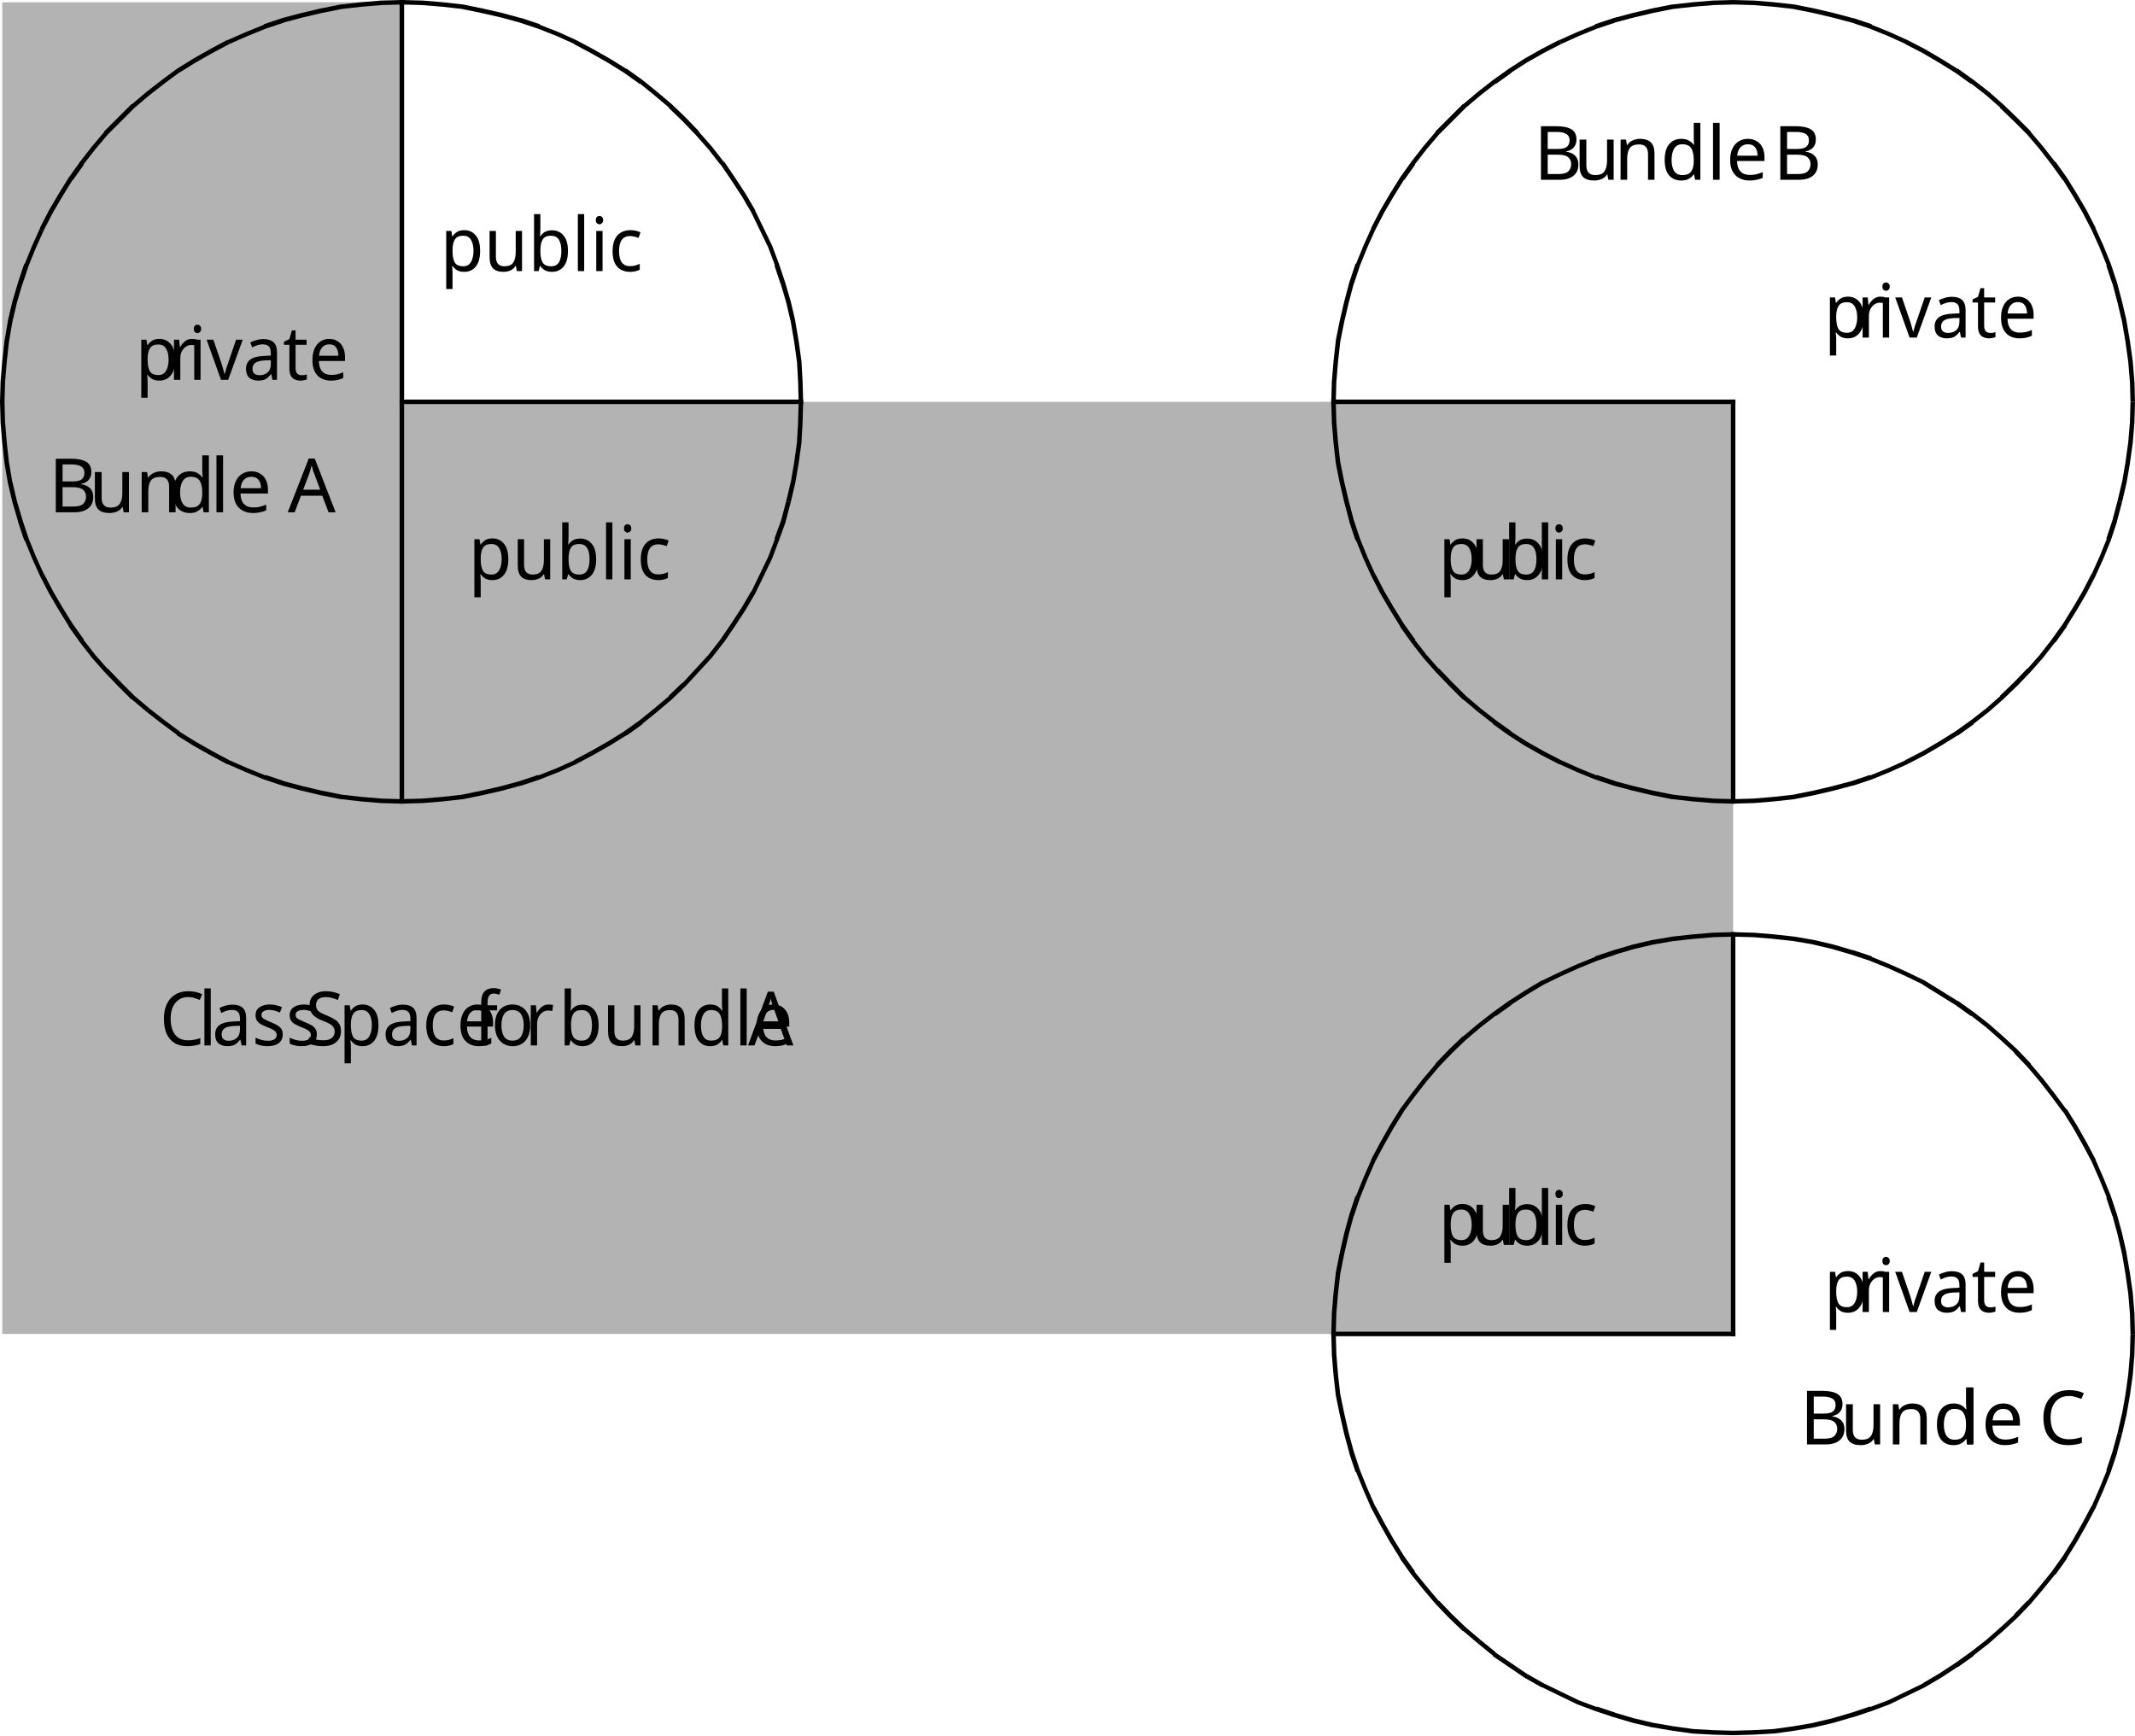
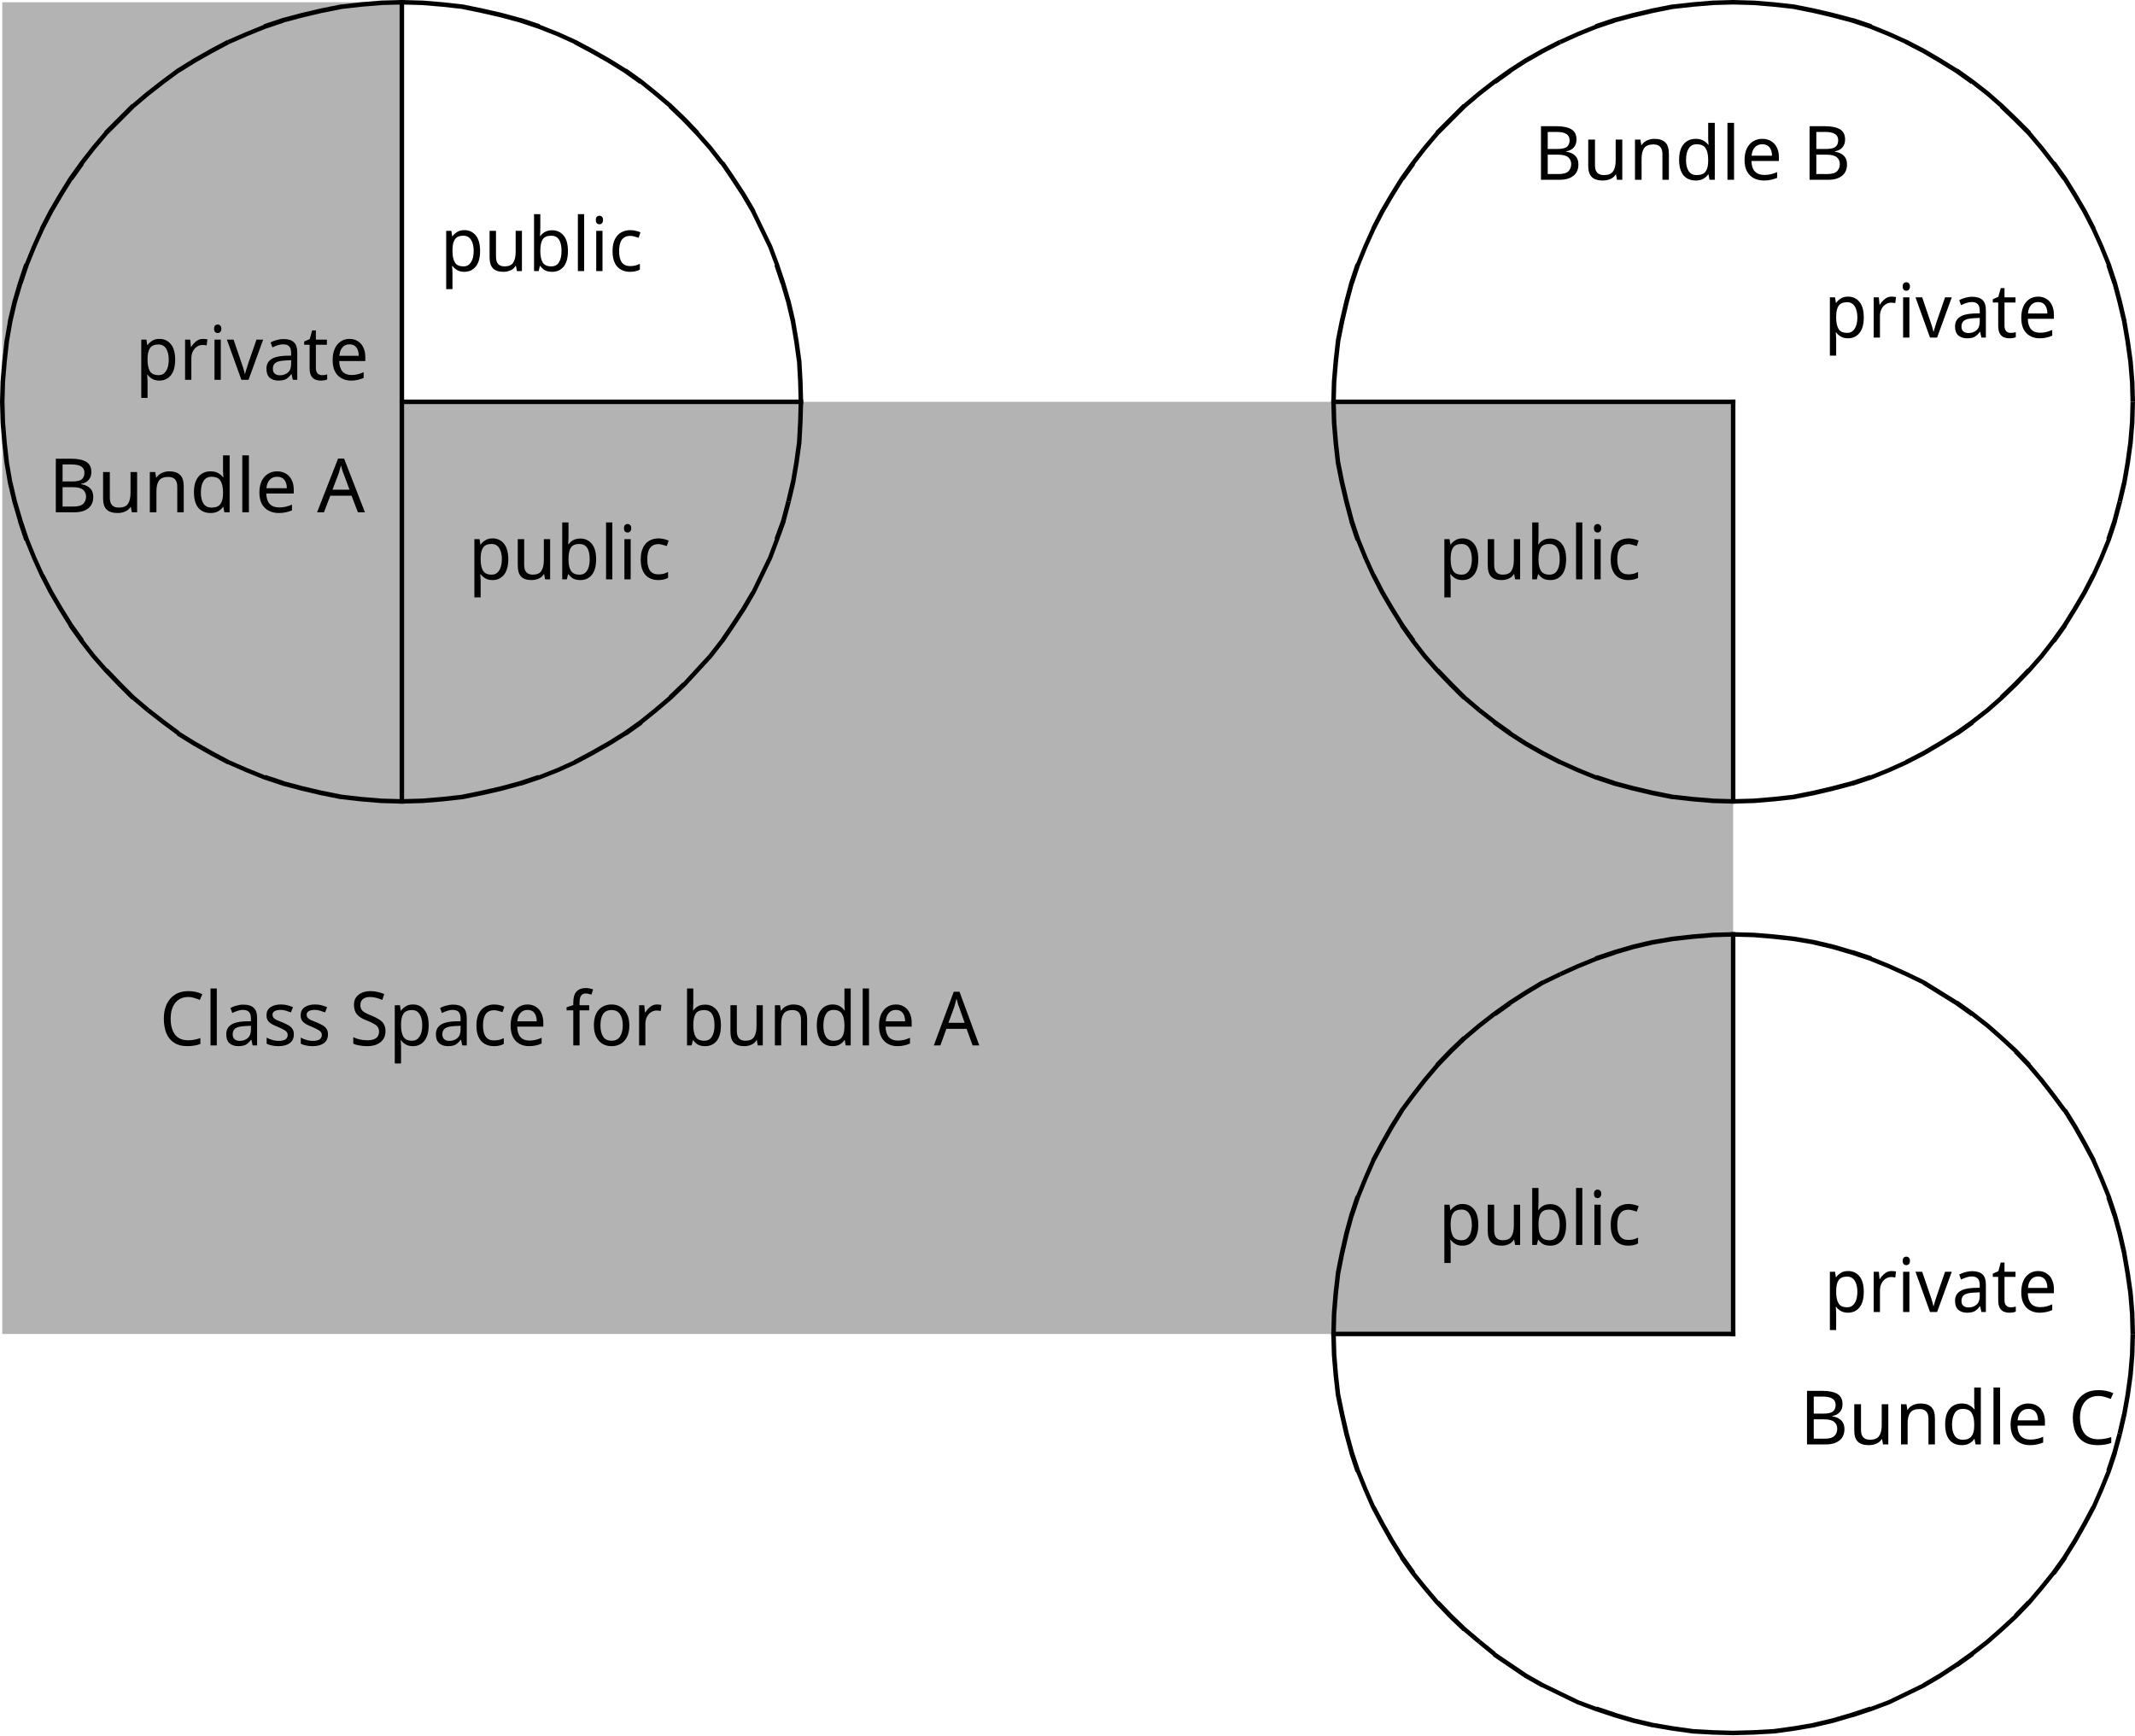
- <svg xmlns="http://www.w3.org/2000/svg" version="1.1" id="Layer_1" x="0px" y="0px" width="227.28px" height="184.74px" viewBox="0 0 227.28 184.74" style="enable-background:new 0 0 227.28 184.74;" xml:space="preserve">
-   <polyline style="fill-rule:evenodd;clip-rule:evenodd;fill:#B3B3B3;" points="0.24,0.24 42.78,0.24 42.78,42.78 184.5,42.78   184.5,142.02 0.24,142.02 " />
+ <svg xmlns="http://www.w3.org/2000/svg" version="1.1" id="Layer_1" x="0px" y="0px" width="227.279px" height="184.74px" viewBox="0 0 227.279 184.74" enable-background="new 0 0 227.279 184.74" xml:space="preserve">
+   <polyline fill="#B3B3B3" points="0.24,0.24 42.78,0.24 42.78,42.78 184.5,42.78 184.5,142.021 0.24,142.021 " />
  <polyline points="85.02,42.78 84.96,40.62 84.84,38.46 84.84,38.52 84.54,36.36 84.18,34.26 83.7,32.22 83.1,30.18 83.1,30.24   82.44,28.26 82.5,28.26 81.78,26.34 79.98,22.62 78.96,20.88 77.82,19.14 76.68,17.46 76.68,17.52 75.42,15.9 74.04,14.34   72.66,12.9 71.16,11.46 71.22,11.46 69.66,10.14 68.1,8.88 68.1,8.94 66.42,7.74 64.68,6.66 62.88,5.64 61.08,4.68 61.14,4.68   59.28,3.84 57.3,3.06 55.32,2.4 53.34,1.86 51.24,1.38 49.2,0.96 49.26,0.96 47.1,0.72 44.94,0.54 42.78,0.48 40.56,0.54   40.62,0.54 38.46,0.72 36.36,0.96 34.26,1.38 32.22,1.86 30.18,2.4 30.24,2.4 28.26,3.06 26.34,3.84 24.42,4.68 24.18,4.26   24.24,4.26 26.16,3.42 28.08,2.64 28.08,2.58 30.06,1.92 32.1,1.38 34.14,0.9 36.24,0.48 36.3,0.48 38.4,0.24 40.56,0.06 42.78,0   44.94,0.06 45,0.06 47.16,0.24 49.32,0.48 51.36,0.9 53.46,1.38 55.44,1.92 55.5,1.92 57.48,2.58 57.48,2.64 59.46,3.42 61.32,4.26   63.12,5.22 64.92,6.24 66.66,7.32 66.72,7.32 68.4,8.52 69.96,9.78 71.52,11.1 73.02,12.54 74.4,13.98 74.4,14.04 75.78,15.6   77.04,17.22 77.1,17.22 78.24,18.9 79.38,20.64 80.4,22.38 80.4,22.44 82.2,26.16 82.92,28.08 83.58,30.06 84.18,32.1 84.66,34.14   84.66,34.2 85.02,36.3 85.32,38.46 85.44,40.62 85.5,42.78 " />
  <polyline points="24.42,4.68 22.62,5.64 20.82,6.66 19.08,7.74 19.14,7.68 17.52,8.88 15.9,10.14 14.34,11.46 11.46,14.34   10.14,15.9 8.88,17.52 8.94,17.52 7.74,19.2 7.74,19.14 6.66,20.88 5.64,22.62 4.68,24.48 3.84,26.34 3.06,28.26 2.4,30.24   2.4,30.18 1.8,32.22 1.32,34.26 0.96,36.36 0.72,38.52 0.54,40.68 0.54,40.62 0.48,42.78 0.54,44.94 0.72,47.1 0.96,49.26   1.32,51.36 1.32,51.3 1.8,53.34 2.4,55.38 3.06,57.36 3.84,59.28 4.68,61.14 4.68,61.08 5.64,62.94 6.66,64.68 7.74,66.42   8.94,68.1 8.88,68.1 10.14,69.72 11.46,71.22 11.46,71.16 12.9,72.66 14.34,74.1 15.9,75.42 15.6,75.78 14.04,74.46 13.98,74.46   12.54,73.02 11.1,71.52 9.78,70.02 8.52,68.4 7.32,66.72 7.32,66.66 6.24,64.92 5.22,63.18 4.26,61.32 3.42,59.46 2.64,57.54   2.58,57.54 1.92,55.56 1.92,55.5 1.32,53.46 0.84,51.42 0.48,49.32 0.24,47.16 0.06,45 0.06,44.94 0,42.78 0.06,40.62 0.24,38.46   0.48,36.3 0.84,34.2 0.84,34.14 1.32,32.1 1.92,30.06 2.58,28.08 2.64,28.08 3.42,26.16 4.26,24.3 4.26,24.24 5.22,22.38   6.24,20.64 7.32,18.9 8.52,17.22 9.78,15.6 11.1,14.04 11.1,13.98 13.98,11.1 14.04,11.1 15.6,9.78 17.22,8.52 18.84,7.32   20.58,6.24 22.38,5.22 24.18,4.26 " />
  <polyline points="15.9,75.42 17.52,76.68 19.14,77.88 19.08,77.88 20.82,78.96 22.62,79.98 24.42,80.94 26.34,81.78 28.26,82.56   28.26,82.5 30.24,83.16 30.18,83.16 32.22,83.7 34.26,84.18 36.36,84.6 38.46,84.84 40.62,85.02 40.56,85.02 42.78,85.08   44.94,85.02 47.1,84.84 49.26,84.6 49.2,84.6 51.24,84.18 53.34,83.7 55.32,83.16 57.3,82.5 57.3,82.56 59.28,81.78 61.14,80.94   61.08,80.94 62.88,79.98 64.68,78.96 66.42,77.88 68.1,76.68 69.66,75.42 71.22,74.1 71.16,74.1 72.66,72.66 72.66,72.72   75.42,69.72 76.68,68.1 77.82,66.42 78.96,64.68 79.98,62.94 79.98,63 81.78,59.28 82.5,57.36 82.44,57.36 83.16,55.38 83.7,53.34   84.18,53.46 83.64,55.5 83.64,55.56 82.92,57.54 82.2,59.46 80.4,63.18 79.38,64.92 78.24,66.66 77.1,68.34 77.04,68.4 75.78,70.02   73.02,73.02 71.52,74.46 69.96,75.78 68.4,77.04 68.4,77.1 66.72,78.3 66.66,78.3 64.92,79.38 63.12,80.4 61.32,81.36 59.46,82.2   57.48,82.98 55.5,83.64 55.44,83.64 53.46,84.18 51.36,84.66 49.32,85.08 47.16,85.32 45,85.5 44.94,85.5 42.78,85.56 40.56,85.5   38.4,85.32 36.3,85.08 36.24,85.08 34.14,84.66 32.1,84.18 30.06,83.64 28.08,82.98 26.16,82.2 24.24,81.36 24.18,81.36 22.38,80.4   20.58,79.38 18.84,78.3 18.84,78.24 17.22,77.04 15.6,75.78 " />
  <polyline points="83.7,53.34 84.18,51.3 84.18,51.36 84.54,49.26 84.84,47.1 84.96,44.94 85.02,42.78 85.5,42.78 85.44,44.94   85.32,47.1 85.32,47.16 85.02,49.32 84.66,51.42 84.18,53.46 " />
-   <text transform="matrix(1 0 0 1.0522 14.4004 40.4404)">
-     <tspan x="0" y="0" style="font-family:'ProductusOSGiBookc'; font-size:7.584;">p</tspan>
-     <tspan x="3.481" y="0" style="font-family:'ProductusOSGiBookc'; font-size:7.584;">r</tspan>
-     <tspan x="5.635" y="0" style="font-family:'ProductusOSGiBookc'; font-size:7.584;">ivate</tspan>
-   </text>
-   <text transform="matrix(1 0 0 1.0522 46.8604 28.8604)" style="font-family:'ProductusOSGiBookc'; font-size:7.584;">public</text>
-   <rect x="42.54" width="0.48" height="0.24" />
-   <rect x="42.54" y="0.24" width="0.48" height="85.32" />
-   <rect x="42.54" y="42.54" width="0.24" height="0.48" />
-   <rect x="42.78" y="42.54" width="42.72" height="0.48" />
+   <text transform="matrix(0.9504 0 0 1 14.4006 40.4404)" font-family="'ProductusOSGiBookc'" font-size="7.98">private</text>
+   <text transform="matrix(0.9504 0 0 1 46.8606 28.8604)" font-family="'ProductusOSGiBookc'" font-size="7.98">public</text>
+   <rect x="42.54" width="0.479" height="0.24" />
+   <rect x="42.54" y="0.24" width="0.479" height="85.32" />
+   <rect x="42.54" y="42.54" width="0.239" height="0.48" />
+   <rect x="42.78" y="42.54" width="42.721" height="0.48" />
  <polyline points="226.8,42.78 226.74,40.62 226.74,40.68 226.56,38.52 226.26,36.36 225.9,34.26 225.42,32.22 224.88,30.18   224.88,30.24 224.22,28.26 224.28,28.26 223.5,26.34 222.661,24.48 221.701,22.62 220.68,20.88 219.6,19.14 219.6,19.2 218.4,17.52   217.14,15.9 215.82,14.34 214.38,12.9 212.88,11.46 212.94,11.46 211.44,10.14 209.82,8.88 209.82,8.94 208.14,7.74 206.4,6.66   204.661,5.64 202.8,4.68 202.86,4.68 201,3.84 199.081,3.06 197.1,2.4 195.06,1.86 193.02,1.38 190.92,0.96 190.98,0.96   188.82,0.72 186.661,0.54 184.5,0.48 182.34,0.54 182.4,0.54 180.24,0.72 178.081,0.96 175.98,1.38 173.94,1.86 171.9,2.4   171.96,2.4 169.98,3.06 168.06,3.84 166.201,4.68 165.96,4.26 166.02,4.26 167.88,3.42 169.8,2.64 169.8,2.58 171.78,1.92   173.82,1.38 175.86,0.9 177.96,0.48 178.02,0.48 180.18,0.24 182.34,0.06 184.5,0 186.661,0.06 186.72,0.06 188.88,0.24   191.041,0.48 193.14,0.9 195.18,1.38 197.22,1.92 197.28,1.92 199.26,2.58 199.26,2.64 201.18,3.42 203.041,4.26 204.9,5.22   206.64,6.24 208.38,7.32 208.44,7.32 210.121,8.52 211.74,9.78 213.24,11.1 214.74,12.54 216.18,13.98 216.18,14.04 217.5,15.6   218.76,17.22 218.82,17.22 220.02,18.9 221.1,20.64 222.121,22.38 223.081,24.24 223.081,24.3 223.92,26.16 224.701,28.08   225.36,30.06 225.9,32.1 226.38,34.14 226.38,34.2 226.74,36.3 227.041,38.46 227.22,40.62 227.28,42.78 " />
  <polyline points="166.201,4.68 164.34,5.64 162.541,6.66 160.86,7.74 160.92,7.74 159.24,8.94 159.24,8.88 157.621,10.14   156.06,11.46 153.18,14.34 151.86,15.9 150.6,17.52 150.661,17.52 149.46,19.2 149.46,19.14 148.38,20.88 147.36,22.62 146.4,24.48   145.56,26.34 144.78,28.26 144.121,30.24 144.121,30.18 143.581,32.22 143.1,34.26 142.68,36.36 142.44,38.52 142.26,40.68   142.26,40.62 142.201,42.78 142.26,44.94 142.44,47.1 142.68,49.26 142.68,49.2 143.1,51.3 143.581,53.34 144.121,55.38   144.78,57.36 145.56,59.28 146.4,61.14 146.4,61.08 147.36,62.94 148.38,64.68 149.46,66.42 150.661,68.1 150.6,68.1 151.86,69.72   153.18,71.22 153.18,71.16 154.621,72.66 156.06,74.1 157.621,75.42 157.32,75.78 155.76,74.46 155.701,74.46 154.26,73.02   152.82,71.52 151.5,70.02 150.24,68.4 149.041,66.72 149.041,66.66 147.96,64.92 146.94,63.18 145.98,61.32 145.14,59.46   144.36,57.54 144.3,57.54 143.64,55.56 143.64,55.5 143.1,53.46 142.621,51.42 142.201,49.32 141.96,47.16 141.78,45 141.78,44.94   141.72,42.78 141.78,40.62 141.96,38.46 142.201,36.3 142.201,36.24 142.621,34.14 143.1,32.1 143.64,30.06 144.3,28.08   144.36,28.08 145.14,26.16 145.98,24.3 145.98,24.24 146.94,22.38 147.96,20.64 149.041,18.9 150.24,17.22 151.5,15.6 152.82,14.04   152.82,13.98 155.701,11.1 155.76,11.1 157.32,9.78 158.94,8.52 160.621,7.32 162.3,6.24 164.1,5.22 165.96,4.26 " />
  <polyline points="157.621,75.42 159.24,76.68 160.92,77.88 160.86,77.88 162.541,78.96 164.34,79.98 166.201,80.94 168.06,81.78   169.98,82.56 169.98,82.5 171.96,83.16 171.9,83.16 173.94,83.7 175.98,84.18 178.081,84.6 180.24,84.84 182.4,85.02 182.34,85.02   184.5,85.08 186.661,85.02 188.82,84.84 190.98,84.6 190.92,84.6 193.02,84.18 195.06,83.7 197.1,83.16 199.081,82.5 199.081,82.56   201,81.78 202.86,80.94 202.8,80.94 204.661,79.98 206.4,78.96 208.14,77.88 209.82,76.68 211.44,75.42 212.94,74.1 212.88,74.1   214.38,72.66 215.82,71.16 215.82,71.22 217.14,69.72 218.4,68.1 219.6,66.42 220.68,64.68 221.701,62.94 222.661,61.08   222.661,61.14 223.5,59.28 224.28,57.36 224.22,57.36 224.88,55.38 225.42,53.34 225.9,53.46 225.36,55.5 225.36,55.56   224.701,57.54 223.92,59.46 223.081,61.32 222.121,63.18 221.1,64.92 220.02,66.66 220.02,66.72 218.82,68.4 218.76,68.4   217.5,70.02 216.18,71.52 214.74,73.02 213.24,74.46 211.74,75.78 210.121,77.04 210.121,77.1 208.44,78.3 208.38,78.3   206.64,79.38 204.9,80.4 203.041,81.36 201.18,82.2 199.26,82.98 197.28,83.64 197.22,83.64 195.18,84.18 193.14,84.66   191.041,85.08 188.88,85.32 186.72,85.5 186.661,85.5 184.5,85.56 182.34,85.5 180.18,85.32 178.02,85.08 177.96,85.08   175.86,84.66 173.82,84.18 171.78,83.64 169.8,82.98 167.88,82.2 166.02,81.36 165.96,81.36 164.1,80.4 162.3,79.38 160.621,78.3   158.94,77.1 158.94,77.04 157.32,75.78 " />
  <polyline points="225.42,53.34 225.9,51.3 225.9,51.36 226.26,49.26 226.56,47.1 226.74,44.94 226.8,42.78 227.28,42.78   227.22,44.94 227.22,45 227.041,47.16 226.74,49.32 226.38,51.42 225.9,53.46 " />
  <rect x="184.26" y="42.54" width="0.479" height="0.24" />
  <rect x="184.26" y="42.78" width="0.479" height="42.78" />
  <rect x="141.72" y="42.54" width="0.24" height="0.48" />
  <rect x="141.96" y="42.54" width="42.779" height="0.48" />
-   <text transform="matrix(1 0 0 1.0522 153.1206 61.6802)">
-     <tspan x="0" y="0" style="font-family:'ProductusOSGiBookc'; font-size:7.584;">p</tspan>
-     <tspan x="3.474" y="0" style="font-family:'ProductusOSGiBookc'; font-size:7.584;">u</tspan>
-     <tspan x="6.894" y="0" style="font-family:'ProductusOSGiBookc'; font-size:7.584;">b</tspan>
-     <tspan x="10.375" y="0" style="font-family:'ProductusOSGiBookc'; font-size:7.584;">l</tspan>
-     <tspan x="11.869" y="0" style="font-family:'ProductusOSGiBookc'; font-size:7.584;">i</tspan>
-     <tspan x="13.317" y="0" style="font-family:'ProductusOSGiBookc'; font-size:7.584;">c</tspan>
-   </text>
-   <text transform="matrix(1 0 0 1.0522 194.1597 35.9399)">
-     <tspan x="0" y="0" style="font-family:'ProductusOSGiBookc'; font-size:7.584;">p</tspan>
-     <tspan x="3.481" y="0" style="font-family:'ProductusOSGiBookc'; font-size:7.584;">r</tspan>
-     <tspan x="5.635" y="0" style="font-family:'ProductusOSGiBookc'; font-size:7.584;">ivate</tspan>
-   </text>
-   <polyline points="226.8,142.02 226.74,139.8 226.74,139.86 226.56,137.7 226.26,135.6 225.9,133.5 225.42,131.4 224.88,129.42   224.88,129.48 224.22,127.5 224.28,127.5 223.5,125.58 222.661,123.66 221.701,121.86 220.68,120.06 219.6,118.32 219.6,118.38   218.4,116.76 217.14,115.14 215.82,113.58 214.38,112.08 214.44,112.08 212.94,110.7 211.44,109.38 209.82,108.12 209.82,108.18   208.14,106.98 204.661,104.82 204.72,104.82 202.86,103.92 201,103.08 199.081,102.3 197.1,101.64 195.06,101.04 193.02,100.56   193.081,100.56 190.98,100.2 188.82,99.96 186.661,99.78 184.5,99.72 182.34,99.78 182.4,99.78 180.24,99.96 178.081,100.2   175.98,100.56 173.94,101.04 171.9,101.64 171.96,101.64 169.98,102.3 168.06,103.08 166.201,103.92 166.02,103.5 167.88,102.66   169.8,101.88 169.8,101.82 171.78,101.16 173.82,100.56 175.86,100.08 175.92,100.08 178.02,99.72 180.18,99.48 182.34,99.3   184.5,99.24 186.661,99.3 186.72,99.3 188.88,99.48 191.041,99.72 193.14,100.08 195.18,100.56 197.22,101.16 197.28,101.16   199.26,101.82 199.26,101.88 201.18,102.66 203.041,103.5 204.9,104.4 208.38,106.56 208.44,106.56 210.121,107.76 211.74,109.02   213.24,110.34 214.74,111.72 216.18,113.22 216.18,113.28 217.5,114.84 218.76,116.46 219.96,118.08 220.02,118.08 221.1,119.82   222.121,121.62 223.081,123.42 223.081,123.48 223.92,125.4 224.701,127.32 225.36,129.3 225.9,131.28 226.38,133.38 226.38,133.44   226.74,135.54 227.041,137.64 227.22,139.8 227.28,142.02 " />
-   <polyline points="166.201,103.92 164.34,104.82 162.541,105.9 160.86,106.98 160.92,106.98 159.24,108.18 159.24,108.12   157.621,109.38 156.06,110.7 154.621,112.08 153.18,113.58 151.86,115.14 150.6,116.76 149.4,118.38 149.46,118.32 148.38,120.06   147.36,121.86 146.4,123.66 145.56,125.58 144.78,127.5 144.121,129.48 144.121,129.42 143.581,131.4 143.1,133.5 142.68,135.6   142.44,137.7 142.26,139.86 142.26,139.8 142.201,142.02 142.26,144.18 142.44,146.34 142.68,148.5 142.68,148.44 143.1,150.48   143.581,152.58 144.121,154.56 144.78,156.54 145.56,158.46 146.4,160.38 146.4,160.32 147.36,162.12 148.38,163.92 149.46,165.66   150.661,167.34 150.6,167.34 151.86,168.9 153.18,170.46 153.18,170.4 154.621,171.9 156.06,173.28 157.621,174.6 157.32,174.96   155.76,173.64 155.701,173.64 154.26,172.26 152.82,170.76 151.5,169.2 150.24,167.64 149.041,165.96 149.041,165.9 147.96,164.16   146.94,162.36 145.98,160.56 145.14,158.64 144.36,156.72 144.3,156.72 143.64,154.74 143.64,154.68 143.1,152.7 142.621,150.6   142.201,148.56 141.96,146.4 141.78,144.24 141.78,144.18 141.72,142.02 141.78,139.8 141.96,137.64 142.201,135.54 142.201,135.48   142.621,133.38 143.1,131.28 143.64,129.3 144.3,127.32 144.36,127.32 145.14,125.4 145.98,123.48 145.98,123.42 146.94,121.62   147.96,119.82 149.041,118.08 150.24,116.46 151.5,114.84 152.82,113.28 152.82,113.22 154.26,111.72 155.701,110.34 155.76,110.34   157.32,109.02 158.94,107.76 160.621,106.56 162.3,105.48 164.1,104.4 164.161,104.4 166.02,103.5 " />
-   <polyline points="157.621,174.6 159.24,175.92 159.18,175.92 162.541,178.2 164.34,179.22 168.06,181.02 169.98,181.74   169.98,181.68 171.96,182.34 171.9,182.34 173.94,182.94 175.98,183.42 178.081,183.78 180.24,184.08 180.18,184.08 182.34,184.2   184.5,184.26 186.661,184.2 188.82,184.08 190.98,183.78 193.081,183.42 193.02,183.42 195.06,182.94 197.1,182.34 199.081,181.68   199.081,181.74 201,181.02 204.72,179.22 204.661,179.22 206.4,178.2 208.14,177.06 209.82,175.86 211.44,174.6 212.94,173.28   214.44,171.9 214.38,171.9 215.82,170.4 215.82,170.46 217.14,168.9 218.4,167.34 219.6,165.66 220.68,163.92 221.701,162.12   222.661,160.32 222.661,160.38 223.5,158.46 224.28,156.54 224.22,156.54 224.88,154.56 225.42,152.58 225.9,152.7 225.36,154.68   225.36,154.74 224.701,156.72 223.92,158.64 223.081,160.56 222.121,162.36 221.1,164.16 220.02,165.9 220.02,165.96 218.82,167.64   218.76,167.64 217.5,169.2 216.18,170.76 214.74,172.26 213.24,173.64 211.74,174.96 210.121,176.22 210.121,176.28 208.44,177.48   208.38,177.48 206.64,178.62 204.9,179.64 201.18,181.44 199.26,182.16 197.28,182.82 197.22,182.82 195.18,183.42 193.14,183.9   191.041,184.26 188.88,184.56 188.82,184.56 186.661,184.68 184.5,184.74 182.34,184.68 180.18,184.56 178.02,184.26 175.92,183.9   175.86,183.9 173.82,183.42 171.78,182.82 169.8,182.16 167.88,181.44 164.161,179.64 164.1,179.64 162.3,178.62 158.94,176.34   158.94,176.28 157.32,174.96 " />
-   <polyline points="225.42,152.58 225.9,150.48 225.9,150.54 226.26,148.5 226.56,146.34 226.74,144.18 226.8,142.02 227.28,142.02   227.22,144.18 227.22,144.24 227.041,146.4 226.74,148.56 226.38,150.6 225.9,152.7 " />
+   <text transform="matrix(0.9504 0 0 1 153.1204 61.6797)" font-family="'ProductusOSGiBookc'" font-size="7.98">public</text>
+   <text transform="matrix(0.9504 0 0 1 194.1594 35.9395)" font-family="'ProductusOSGiBookc'" font-size="7.98">private</text>
+   <polyline points="226.8,142.021 226.74,139.8 226.74,139.86 226.56,137.7 226.26,135.601 225.9,133.5 225.42,131.399 224.88,129.42   224.88,129.479 224.22,127.5 224.28,127.5 223.5,125.58 222.661,123.66 221.701,121.86 220.68,120.06 219.6,118.319 219.6,118.38   218.4,116.76 217.14,115.14 215.82,113.58 214.38,112.08 214.44,112.08 212.94,110.7 211.44,109.38 209.82,108.12 209.82,108.181   208.14,106.979 204.661,104.819 204.72,104.819 202.86,103.92 201,103.08 199.081,102.3 197.1,101.64 195.06,101.04 193.02,100.56   193.081,100.56 190.98,100.2 188.82,99.96 186.661,99.78 184.5,99.72 182.34,99.78 182.4,99.78 180.24,99.96 178.081,100.2   175.98,100.56 173.94,101.04 171.9,101.64 171.96,101.64 169.98,102.3 168.06,103.08 166.201,103.92 166.02,103.5 167.88,102.66   169.8,101.88 169.8,101.819 171.78,101.16 173.82,100.56 175.86,100.08 175.92,100.08 178.02,99.72 180.18,99.479 182.34,99.3   184.5,99.24 186.661,99.3 186.72,99.3 188.88,99.479 191.041,99.72 193.14,100.08 195.18,100.56 197.22,101.16 197.28,101.16   199.26,101.819 199.26,101.88 201.18,102.66 203.041,103.5 204.9,104.399 208.38,106.56 208.44,106.56 210.121,107.76   211.74,109.021 213.24,110.34 214.74,111.72 216.18,113.22 216.18,113.28 217.5,114.84 218.76,116.46 219.96,118.08 220.02,118.08   221.1,119.819 222.121,121.62 223.081,123.42 223.081,123.479 223.92,125.399 224.701,127.319 225.36,129.3 225.9,131.28   226.38,133.38 226.38,133.44 226.74,135.54 227.041,137.64 227.22,139.8 227.28,142.021 " />
+   <polyline points="166.201,103.92 164.34,104.819 162.541,105.899 160.86,106.979 160.92,106.979 159.24,108.181 159.24,108.12   157.621,109.38 156.06,110.7 154.621,112.08 153.18,113.58 151.86,115.14 150.6,116.76 149.4,118.38 149.46,118.319 148.38,120.06   147.36,121.86 146.4,123.66 145.56,125.58 144.78,127.5 144.121,129.479 144.121,129.42 143.581,131.399 143.1,133.5   142.68,135.601 142.44,137.7 142.26,139.86 142.26,139.8 142.201,142.021 142.26,144.181 142.44,146.34 142.68,148.5 142.68,148.44   143.1,150.479 143.581,152.58 144.121,154.56 144.78,156.54 145.56,158.46 146.4,160.38 146.4,160.319 147.36,162.12 148.38,163.92   149.46,165.66 150.661,167.34 150.6,167.34 151.86,168.899 153.18,170.46 153.18,170.399 154.621,171.899 156.06,173.28   157.621,174.601 157.32,174.96 155.76,173.64 155.701,173.64 154.26,172.26 152.82,170.76 151.5,169.2 150.24,167.64   149.041,165.96 149.041,165.899 147.96,164.16 146.94,162.36 145.98,160.56 145.14,158.64 144.36,156.72 144.3,156.72   143.64,154.74 143.64,154.681 143.1,152.7 142.621,150.601 142.201,148.56 141.96,146.399 141.78,144.24 141.78,144.181   141.72,142.021 141.78,139.8 141.96,137.64 142.201,135.54 142.201,135.479 142.621,133.38 143.1,131.28 143.64,129.3   144.3,127.319 144.36,127.319 145.14,125.399 145.98,123.479 145.98,123.42 146.94,121.62 147.96,119.819 149.041,118.08   150.24,116.46 151.5,114.84 152.82,113.28 152.82,113.22 154.26,111.72 155.701,110.34 155.76,110.34 157.32,109.021 158.94,107.76   160.621,106.56 162.3,105.479 164.1,104.399 164.161,104.399 166.02,103.5 " />
+   <polyline points="157.621,174.601 159.24,175.92 159.18,175.92 162.541,178.2 164.34,179.22 168.06,181.021 169.98,181.74   169.98,181.681 171.96,182.34 171.9,182.34 173.94,182.94 175.98,183.42 178.081,183.78 180.24,184.08 180.18,184.08 182.34,184.2   184.5,184.26 186.661,184.2 188.82,184.08 190.98,183.78 193.081,183.42 193.02,183.42 195.06,182.94 197.1,182.34 199.081,181.681   199.081,181.74 201,181.021 204.72,179.22 204.661,179.22 206.4,178.2 208.14,177.06 209.82,175.86 211.44,174.601 212.94,173.28   214.44,171.899 214.38,171.899 215.82,170.399 215.82,170.46 217.14,168.899 218.4,167.34 219.6,165.66 220.68,163.92   221.701,162.12 222.661,160.319 222.661,160.38 223.5,158.46 224.28,156.54 224.22,156.54 224.88,154.56 225.42,152.58 225.9,152.7   225.36,154.681 225.36,154.74 224.701,156.72 223.92,158.64 223.081,160.56 222.121,162.36 221.1,164.16 220.02,165.899   220.02,165.96 218.82,167.64 218.76,167.64 217.5,169.2 216.18,170.76 214.74,172.26 213.24,173.64 211.74,174.96 210.121,176.22   210.121,176.28 208.44,177.479 208.38,177.479 206.64,178.62 204.9,179.64 201.18,181.44 199.26,182.16 197.28,182.819   197.22,182.819 195.18,183.42 193.14,183.899 191.041,184.26 188.88,184.56 188.82,184.56 186.661,184.681 184.5,184.74   182.34,184.681 180.18,184.56 178.02,184.26 175.92,183.899 175.86,183.899 173.82,183.42 171.78,182.819 169.8,182.16   167.88,181.44 164.161,179.64 164.1,179.64 162.3,178.62 158.94,176.34 158.94,176.28 157.32,174.96 " />
+   <polyline points="225.42,152.58 225.9,150.479 225.9,150.54 226.26,148.5 226.56,146.34 226.74,144.181 226.8,142.021   227.28,142.021 227.22,144.181 227.22,144.24 227.041,146.399 226.74,148.56 226.38,150.601 225.9,152.7 " />
  <rect x="184.26" y="99.24" width="0.479" height="43.02" />
-   <rect x="141.72" y="141.78" width="43.02" height="0.48" />
-   <text transform="matrix(1 0 0 1.0522 153.1206 132.5405)">
-     <tspan x="0" y="0" style="font-family:'ProductusOSGiBookc'; font-size:7.584;">p</tspan>
-     <tspan x="3.474" y="0" style="font-family:'ProductusOSGiBookc'; font-size:7.584;">u</tspan>
-     <tspan x="6.894" y="0" style="font-family:'ProductusOSGiBookc'; font-size:7.584;">b</tspan>
-     <tspan x="10.375" y="0" style="font-family:'ProductusOSGiBookc'; font-size:7.584;">l</tspan>
-     <tspan x="11.869" y="0" style="font-family:'ProductusOSGiBookc'; font-size:7.584;">i</tspan>
-     <tspan x="13.317" y="0" style="font-family:'ProductusOSGiBookc'; font-size:7.584;">c</tspan>
-   </text>
-   <text transform="matrix(1 0 0 1.0522 194.1597 139.6802)">
-     <tspan x="0" y="0" style="font-family:'ProductusOSGiBookc'; font-size:7.584;">p</tspan>
-     <tspan x="3.481" y="0" style="font-family:'ProductusOSGiBookc'; font-size:7.584;">r</tspan>
-     <tspan x="5.635" y="0" style="font-family:'ProductusOSGiBookc'; font-size:7.584;">ivate</tspan>
-   </text>
-   <text transform="matrix(1 0 0 1.0522 49.8604 61.6802)" style="font-family:'ProductusOSGiBookc'; font-size:7.584;">public</text>
-   <text transform="matrix(1 0 0 1 5.1602 54.54)">
-     <tspan x="0" y="0" style="font-family:'ProductusSemibold'; font-size:7.98;">B</tspan>
-     <tspan x="4.317" y="0" style="font-family:'ProductusSemibold'; font-size:7.98;">un</tspan>
-     <tspan x="12.839" y="0" style="font-family:'ProductusSemibold'; font-size:7.98;">d</tspan>
-     <tspan x="17.212" y="0" style="font-family:'ProductusSemibold'; font-size:7.98;">le</tspan>
-     <tspan x="23.493" y="0" style="font-family:'ProductusSemibold'; font-size:7.98;"> </tspan>
-     <tspan x="25.472" y="0" style="font-family:'ProductusSemibold'; font-size:7.98;">A</tspan>
-     <tspan x="30.507" y="0" style="font-family:'ProductusSemibold'; font-size:7.98;"> </tspan>
-   </text>
-   <text transform="matrix(1 0 0 1 163.2603 19.1401)">
-     <tspan x="0" y="0" style="font-family:'ProductusSemibold'; font-size:7.98;">B</tspan>
-     <tspan x="4.27" y="0" style="font-family:'ProductusSemibold'; font-size:7.98;">u</tspan>
-     <tspan x="8.586" y="0" style="font-family:'ProductusSemibold'; font-size:7.98;">ndle</tspan>
-     <tspan x="23.444" y="0" style="font-family:'ProductusSemibold'; font-size:7.98;"> </tspan>
-     <tspan x="25.479" y="0" style="font-family:'ProductusSemibold'; font-size:7.98;">B</tspan>
-   </text>
-   <text transform="matrix(1 0 0 1 191.5806 153.7803)">
-     <tspan x="0" y="0" style="font-family:'ProductusSemibold'; font-size:7.98;">B</tspan>
-     <tspan x="4.317" y="0" style="font-family:'ProductusSemibold'; font-size:7.98;">und</tspan>
-     <tspan x="17.133" y="0" style="font-family:'ProductusSemibold'; font-size:7.98;">l</tspan>
-     <tspan x="19.351" y="0" style="font-family:'ProductusSemibold'; font-size:7.98;">e</tspan>
-     <tspan x="23.484" y="0" style="font-family:'ProductusSemibold'; font-size:7.98;"> </tspan>
-     <tspan x="25.464" y="0" style="font-family:'ProductusSemibold'; font-size:7.98;">C</tspan>
-   </text>
-   <text transform="matrix(1 0 0 1.0522 16.98 111.3003)">
-     <tspan x="0" y="0" style="font-family:'ProductusOSGiBookc'; font-size:7.584;">C</tspan>
-     <tspan x="4.141" y="0" style="font-family:'ProductusOSGiBookc'; font-size:7.584;">l</tspan>
-     <tspan x="5.582" y="0" style="font-family:'ProductusOSGiBookc'; font-size:7.584;">ass</tspan>
-     <tspan x="14.023" y="0" style="font-family:'ProductusOSGiBookc'; font-size:7.584;"> </tspan>
-     <tspan x="15.524" y="0" style="font-family:'ProductusOSGiBookc'; font-size:7.584;">S</tspan>
-     <tspan x="19.059" y="0" style="font-family:'ProductusOSGiBookc'; font-size:7.584;">pace</tspan>
-     <tspan x="31.868" y="0" style="font-family:'ProductusOSGiBookc'; font-size:7.584;"> </tspan>
-     <tspan x="33.423" y="0" style="font-family:'ProductusOSGiBookc'; font-size:7.584;">f</tspan>
-     <tspan x="35.289" y="0" style="font-family:'ProductusOSGiBookc'; font-size:7.584;">o</tspan>
-     <tspan x="38.883" y="0" style="font-family:'ProductusOSGiBookc'; font-size:7.584;">r</tspan>
-     <tspan x="40.992" y="0" style="font-family:'ProductusOSGiBookc'; font-size:7.584;"> </tspan>
-     <tspan x="42.493" y="0" style="font-family:'ProductusOSGiBookc'; font-size:7.584;">bundle</tspan>
-     <tspan x="61.149" y="0" style="font-family:'ProductusOSGiBookc'; font-size:7.584;"> </tspan>
-     <tspan x="62.651" y="0" style="font-family:'ProductusOSGiBookc'; font-size:7.584;">A</tspan>
-   </text>
-   <text transform="matrix(1 0 0 1 5.1602 64.6201)">
-     <tspan x="0" y="0" style="font-family:'ProductusSemibold'; font-size:7.98;"> </tspan>
-     <tspan x="2.035" y="0" style="font-family:'ProductusSemibold'; font-size:7.98;"> </tspan>
-     <tspan x="4.014" y="0" style="font-family:'ProductusSemibold'; font-size:7.98;"> </tspan>
-   </text>
+   <rect x="141.72" y="141.78" width="43.021" height="0.479" />
+   <text transform="matrix(0.9504 0 0 1 153.1204 132.541)" font-family="'ProductusOSGiBookc'" font-size="7.98">public</text>
+   <text transform="matrix(0.9504 0 0 1 194.1594 139.6797)" font-family="'ProductusOSGiBookc'" font-size="7.98">private</text>
+   <text transform="matrix(0.9504 0 0 1 49.8606 61.6797)" font-family="'ProductusOSGiBookc'" font-size="7.98">public</text>
+   <text transform="matrix(1 0 0 1 5.1604 54.54)" font-family="'ProductusSemibold'" font-size="7.98">Bundle A </text>
+   <text transform="matrix(1 0 0 1 163.261 19.1396)" font-family="'ProductusSemibold'" font-size="7.98">Bundle B</text>
+   <text transform="matrix(1 0 0 1 191.5813 153.7803)" font-family="'ProductusSemibold'" font-size="7.98">Bundle C</text>
+   <text transform="matrix(0.9504 0 0 1 16.9802 111.3008)" font-family="'ProductusOSGiBookc'" font-size="7.98">Class Space for bundle A</text>
+   <text transform="matrix(1 0 0 1 5.1604 64.6201)" font-family="'ProductusSemibold'" font-size="7.98"> </text>
+   <text transform="matrix(1 0 0 1 7.1956 64.6201)" font-family="'ProductusSemibold'" font-size="7.98"> </text>
+   <text transform="matrix(1 0 0 1 9.1746 64.6201)" font-family="'ProductusSemibold'" font-size="7.98"> </text>
</svg>
